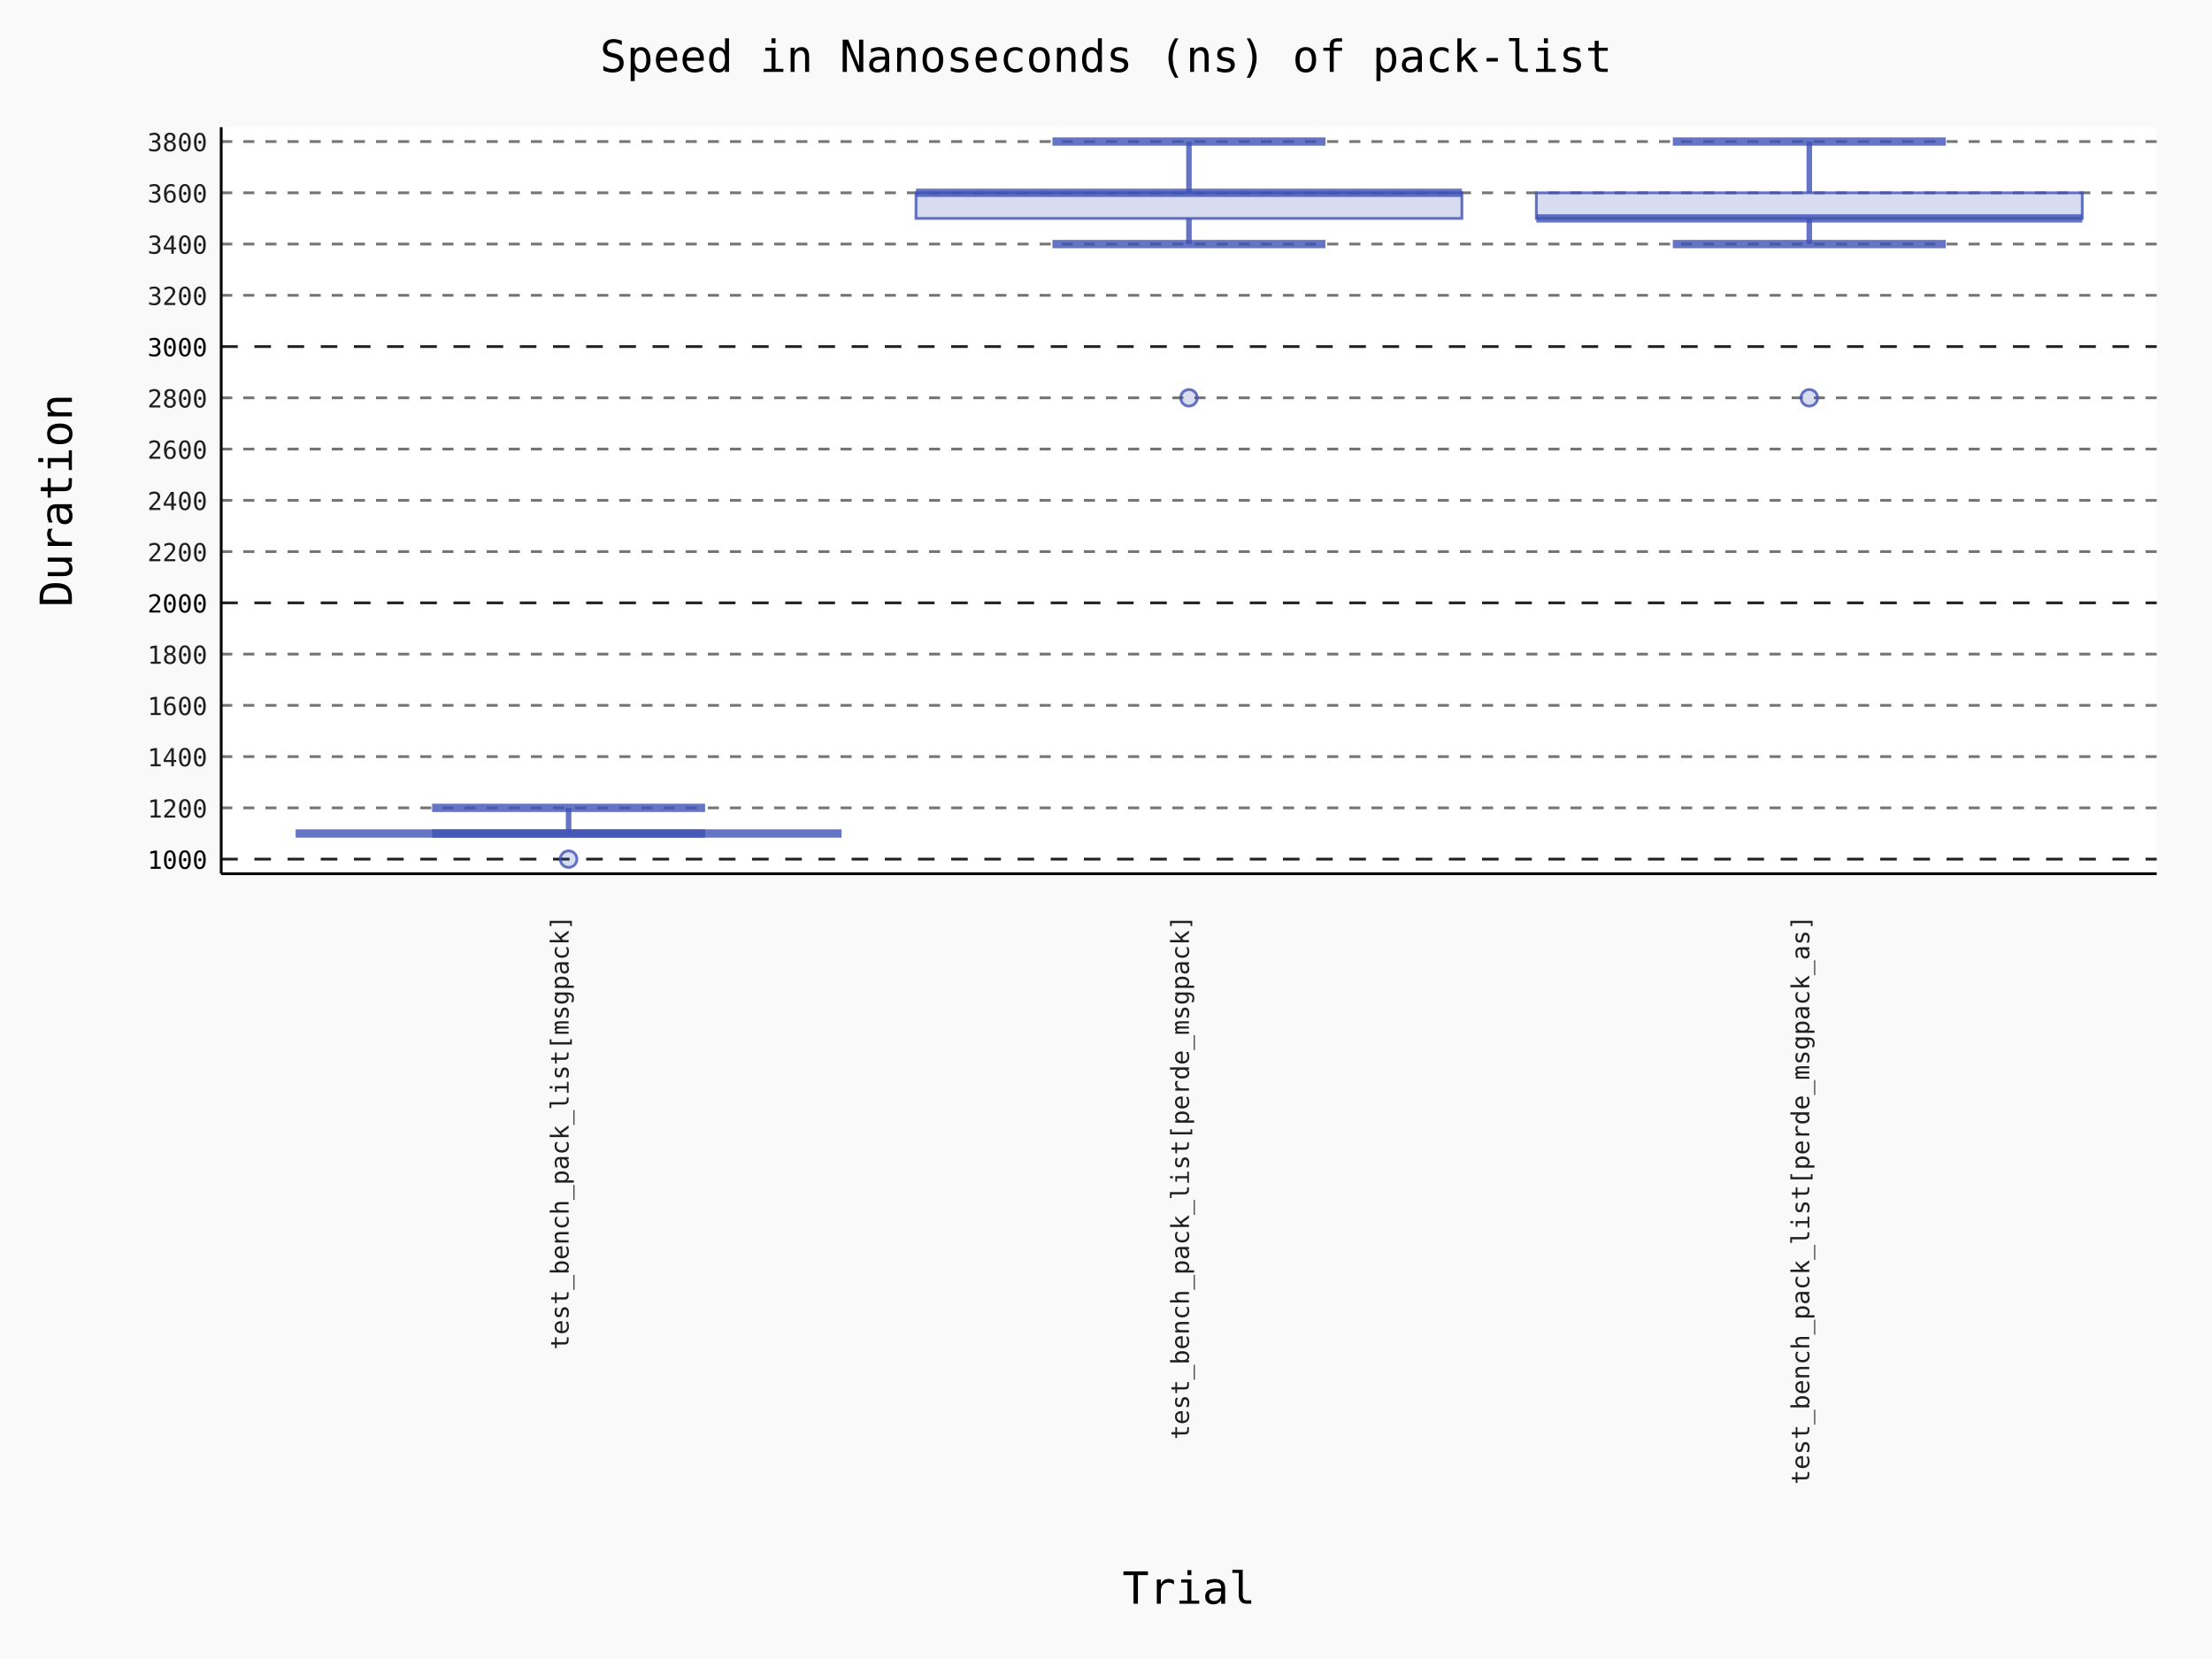
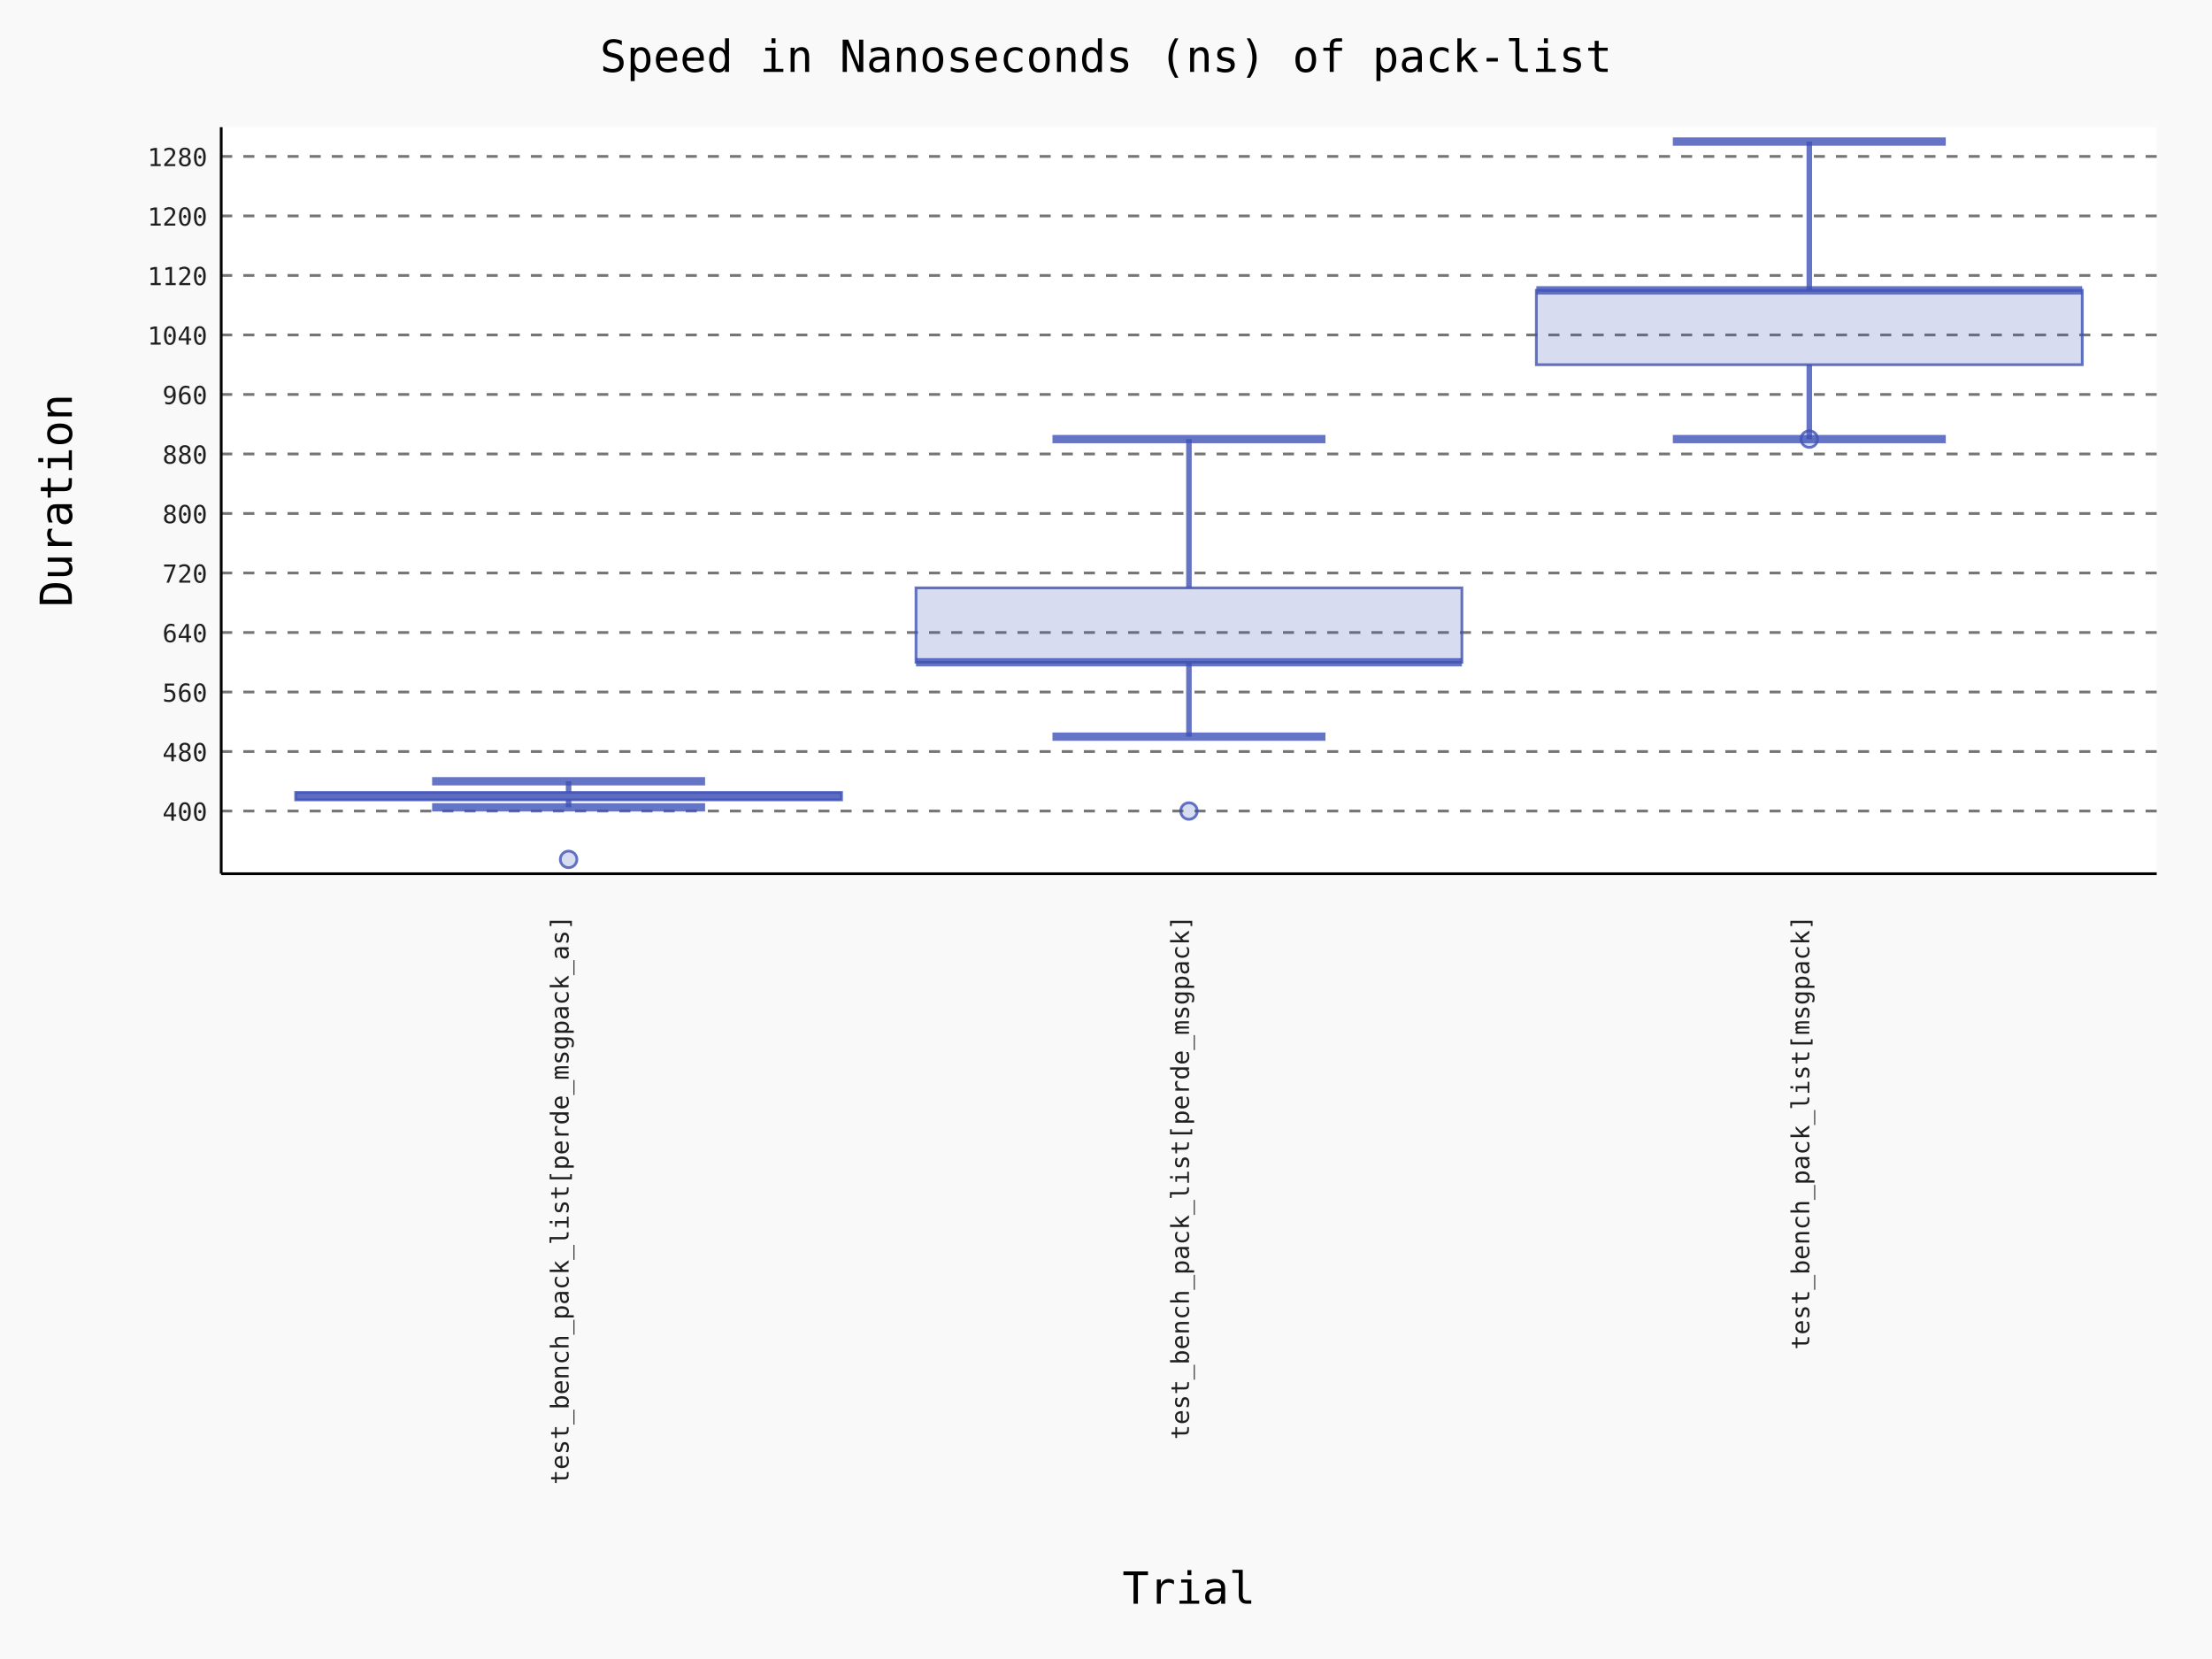
- <svg xmlns="http://www.w3.org/2000/svg" id="chart-857d7771-9869-4620-8e60-19650a345bbf" class="pygal-chart" viewBox="0 0 800 600">
+ <svg xmlns="http://www.w3.org/2000/svg" class="pygal-chart" id="chart-846f686c-70dc-4108-bf9a-65325de09283" viewBox="0 0 800 600">
  <defs>
-     <style type="text/css">#chart-857d7771-9869-4620-8e60-19650a345bbf{-webkit-user-select:none;-webkit-font-smoothing:antialiased;font-family:Consolas,"Deja Vu Sans Mono","Bitstream Vera Sans Mono","Courier New",monospace}#chart-857d7771-9869-4620-8e60-19650a345bbf .title{font-family:Consolas,"Deja Vu Sans Mono","Bitstream Vera Sans Mono","Courier New",monospace;font-size:16px}#chart-857d7771-9869-4620-8e60-19650a345bbf .legends .legend text{font-family:Consolas,"Deja Vu Sans Mono","Bitstream Vera Sans Mono","Courier New",monospace;font-size:14px}#chart-857d7771-9869-4620-8e60-19650a345bbf .axis text{font-family:Consolas,"Deja Vu Sans Mono","Bitstream Vera Sans Mono","Courier New",monospace;font-size:10px}#chart-857d7771-9869-4620-8e60-19650a345bbf .axis text.major{font-family:Consolas,"Deja Vu Sans Mono","Bitstream Vera Sans Mono","Courier New",monospace;font-size:10px}#chart-857d7771-9869-4620-8e60-19650a345bbf .text-overlay text.value{font-family:Consolas,"Deja Vu Sans Mono","Bitstream Vera Sans Mono","Courier New",monospace;font-size:16px}#chart-857d7771-9869-4620-8e60-19650a345bbf .text-overlay text.label{font-family:Consolas,"Deja Vu Sans Mono","Bitstream Vera Sans Mono","Courier New",monospace;font-size:10px}#chart-857d7771-9869-4620-8e60-19650a345bbf .tooltip{font-family:Consolas,"Deja Vu Sans Mono","Bitstream Vera Sans Mono","Courier New",monospace;font-size:14px}#chart-857d7771-9869-4620-8e60-19650a345bbf text.no_data{font-family:Consolas,"Deja Vu Sans Mono","Bitstream Vera Sans Mono","Courier New",monospace;font-size:64px}
- #chart-857d7771-9869-4620-8e60-19650a345bbf{background-color:rgba(249,249,249,1)}#chart-857d7771-9869-4620-8e60-19650a345bbf path,#chart-857d7771-9869-4620-8e60-19650a345bbf line,#chart-857d7771-9869-4620-8e60-19650a345bbf rect,#chart-857d7771-9869-4620-8e60-19650a345bbf circle{-webkit-transition:150ms;-moz-transition:150ms;transition:150ms}#chart-857d7771-9869-4620-8e60-19650a345bbf .graph &gt; .background{fill:rgba(249,249,249,1)}#chart-857d7771-9869-4620-8e60-19650a345bbf .plot &gt; .background{fill:rgba(255,255,255,1)}#chart-857d7771-9869-4620-8e60-19650a345bbf .graph{fill:rgba(0,0,0,.87)}#chart-857d7771-9869-4620-8e60-19650a345bbf text.no_data{fill:rgba(0,0,0,1)}#chart-857d7771-9869-4620-8e60-19650a345bbf .title{fill:rgba(0,0,0,1)}#chart-857d7771-9869-4620-8e60-19650a345bbf .legends .legend text{fill:rgba(0,0,0,.87)}#chart-857d7771-9869-4620-8e60-19650a345bbf .legends .legend:hover text{fill:rgba(0,0,0,1)}#chart-857d7771-9869-4620-8e60-19650a345bbf .axis .line{stroke:rgba(0,0,0,1)}#chart-857d7771-9869-4620-8e60-19650a345bbf .axis .guide.line{stroke:rgba(0,0,0,.54)}#chart-857d7771-9869-4620-8e60-19650a345bbf .axis .major.line{stroke:rgba(0,0,0,.87)}#chart-857d7771-9869-4620-8e60-19650a345bbf .axis text.major{fill:rgba(0,0,0,1)}#chart-857d7771-9869-4620-8e60-19650a345bbf .axis.y .guides:hover .guide.line,#chart-857d7771-9869-4620-8e60-19650a345bbf .line-graph .axis.x .guides:hover .guide.line,#chart-857d7771-9869-4620-8e60-19650a345bbf .stackedline-graph .axis.x .guides:hover .guide.line,#chart-857d7771-9869-4620-8e60-19650a345bbf .xy-graph .axis.x .guides:hover .guide.line{stroke:rgba(0,0,0,1)}#chart-857d7771-9869-4620-8e60-19650a345bbf .axis .guides:hover text{fill:rgba(0,0,0,1)}#chart-857d7771-9869-4620-8e60-19650a345bbf .reactive{fill-opacity:.7;stroke-opacity:.8}#chart-857d7771-9869-4620-8e60-19650a345bbf .ci{stroke:rgba(0,0,0,.87)}#chart-857d7771-9869-4620-8e60-19650a345bbf .reactive.active,#chart-857d7771-9869-4620-8e60-19650a345bbf .active .reactive{fill-opacity:.8;stroke-opacity:.9;stroke-width:4}#chart-857d7771-9869-4620-8e60-19650a345bbf .ci .reactive.active{stroke-width:1.5}#chart-857d7771-9869-4620-8e60-19650a345bbf .series text{fill:rgba(0,0,0,1)}#chart-857d7771-9869-4620-8e60-19650a345bbf .tooltip rect{fill:rgba(255,255,255,1);stroke:rgba(0,0,0,1);-webkit-transition:opacity 150ms;-moz-transition:opacity 150ms;transition:opacity 150ms}#chart-857d7771-9869-4620-8e60-19650a345bbf .tooltip .label{fill:rgba(0,0,0,.87)}#chart-857d7771-9869-4620-8e60-19650a345bbf .tooltip .label{fill:rgba(0,0,0,.87)}#chart-857d7771-9869-4620-8e60-19650a345bbf .tooltip .legend{font-size:.8em;fill:rgba(0,0,0,.54)}#chart-857d7771-9869-4620-8e60-19650a345bbf .tooltip .x_label{font-size:.6em;fill:rgba(0,0,0,1)}#chart-857d7771-9869-4620-8e60-19650a345bbf .tooltip .xlink{font-size:.5em;text-decoration:underline}#chart-857d7771-9869-4620-8e60-19650a345bbf .tooltip .value{font-size:1.5em}#chart-857d7771-9869-4620-8e60-19650a345bbf .bound{font-size:.5em}#chart-857d7771-9869-4620-8e60-19650a345bbf .max-value{font-size:.75em;fill:rgba(0,0,0,.54)}#chart-857d7771-9869-4620-8e60-19650a345bbf .map-element{fill:rgba(255,255,255,1);stroke:rgba(0,0,0,.54) !important}#chart-857d7771-9869-4620-8e60-19650a345bbf .map-element .reactive{fill-opacity:inherit;stroke-opacity:inherit}#chart-857d7771-9869-4620-8e60-19650a345bbf .color-0,#chart-857d7771-9869-4620-8e60-19650a345bbf .color-0 a:visited{stroke:#3F51B5;fill:#3F51B5}#chart-857d7771-9869-4620-8e60-19650a345bbf .color-1,#chart-857d7771-9869-4620-8e60-19650a345bbf .color-1 a:visited{stroke:#3F51B5;fill:#3F51B5}#chart-857d7771-9869-4620-8e60-19650a345bbf .color-2,#chart-857d7771-9869-4620-8e60-19650a345bbf .color-2 a:visited{stroke:#3F51B5;fill:#3F51B5}#chart-857d7771-9869-4620-8e60-19650a345bbf .text-overlay .color-0 text{fill:black}#chart-857d7771-9869-4620-8e60-19650a345bbf .text-overlay .color-1 text{fill:black}#chart-857d7771-9869-4620-8e60-19650a345bbf .text-overlay .color-2 text{fill:black}
- #chart-857d7771-9869-4620-8e60-19650a345bbf text.no_data{text-anchor:middle}#chart-857d7771-9869-4620-8e60-19650a345bbf .guide.line{fill:none}#chart-857d7771-9869-4620-8e60-19650a345bbf .centered{text-anchor:middle}#chart-857d7771-9869-4620-8e60-19650a345bbf .title{text-anchor:middle}#chart-857d7771-9869-4620-8e60-19650a345bbf .legends .legend text{fill-opacity:1}#chart-857d7771-9869-4620-8e60-19650a345bbf .axis.x text{text-anchor:middle}#chart-857d7771-9869-4620-8e60-19650a345bbf .axis.x:not(.web) text[transform]{text-anchor:start}#chart-857d7771-9869-4620-8e60-19650a345bbf .axis.x:not(.web) text[transform].backwards{text-anchor:end}#chart-857d7771-9869-4620-8e60-19650a345bbf .axis.y text{text-anchor:end}#chart-857d7771-9869-4620-8e60-19650a345bbf .axis.y text[transform].backwards{text-anchor:start}#chart-857d7771-9869-4620-8e60-19650a345bbf .axis.y2 text{text-anchor:start}#chart-857d7771-9869-4620-8e60-19650a345bbf .axis.y2 text[transform].backwards{text-anchor:end}#chart-857d7771-9869-4620-8e60-19650a345bbf .axis .guide.line{stroke-dasharray:4,4}#chart-857d7771-9869-4620-8e60-19650a345bbf .axis .major.guide.line{stroke-dasharray:6,6}#chart-857d7771-9869-4620-8e60-19650a345bbf .horizontal .axis.y .guide.line,#chart-857d7771-9869-4620-8e60-19650a345bbf .horizontal .axis.y2 .guide.line,#chart-857d7771-9869-4620-8e60-19650a345bbf .vertical .axis.x .guide.line{opacity:0}#chart-857d7771-9869-4620-8e60-19650a345bbf .horizontal .axis.always_show .guide.line,#chart-857d7771-9869-4620-8e60-19650a345bbf .vertical .axis.always_show .guide.line{opacity:1 !important}#chart-857d7771-9869-4620-8e60-19650a345bbf .axis.y .guides:hover .guide.line,#chart-857d7771-9869-4620-8e60-19650a345bbf .axis.y2 .guides:hover .guide.line,#chart-857d7771-9869-4620-8e60-19650a345bbf .axis.x .guides:hover .guide.line{opacity:1}#chart-857d7771-9869-4620-8e60-19650a345bbf .axis .guides:hover text{opacity:1}#chart-857d7771-9869-4620-8e60-19650a345bbf .nofill{fill:none}#chart-857d7771-9869-4620-8e60-19650a345bbf .subtle-fill{fill-opacity:.2}#chart-857d7771-9869-4620-8e60-19650a345bbf .dot{stroke-width:1px;fill-opacity:1}#chart-857d7771-9869-4620-8e60-19650a345bbf .dot.active{stroke-width:5px}#chart-857d7771-9869-4620-8e60-19650a345bbf .dot.negative{fill:transparent}#chart-857d7771-9869-4620-8e60-19650a345bbf text,#chart-857d7771-9869-4620-8e60-19650a345bbf tspan{stroke:none !important}#chart-857d7771-9869-4620-8e60-19650a345bbf .series text.active{opacity:1}#chart-857d7771-9869-4620-8e60-19650a345bbf .tooltip rect{fill-opacity:.95;stroke-width:.5}#chart-857d7771-9869-4620-8e60-19650a345bbf .tooltip text{fill-opacity:1}#chart-857d7771-9869-4620-8e60-19650a345bbf .showable{visibility:hidden}#chart-857d7771-9869-4620-8e60-19650a345bbf .showable.shown{visibility:visible}#chart-857d7771-9869-4620-8e60-19650a345bbf .gauge-background{fill:rgba(229,229,229,1);stroke:none}#chart-857d7771-9869-4620-8e60-19650a345bbf .bg-lines{stroke:rgba(249,249,249,1);stroke-width:2px}
+     <style type="text/css">#chart-846f686c-70dc-4108-bf9a-65325de09283{-webkit-user-select:none;-webkit-font-smoothing:antialiased;font-family:Consolas,"Deja Vu Sans Mono","Bitstream Vera Sans Mono","Courier New",monospace}#chart-846f686c-70dc-4108-bf9a-65325de09283 .title{font-family:Consolas,"Deja Vu Sans Mono","Bitstream Vera Sans Mono","Courier New",monospace;font-size:16px}#chart-846f686c-70dc-4108-bf9a-65325de09283 .legends .legend text{font-family:Consolas,"Deja Vu Sans Mono","Bitstream Vera Sans Mono","Courier New",monospace;font-size:14px}#chart-846f686c-70dc-4108-bf9a-65325de09283 .axis text{font-family:Consolas,"Deja Vu Sans Mono","Bitstream Vera Sans Mono","Courier New",monospace;font-size:10px}#chart-846f686c-70dc-4108-bf9a-65325de09283 .axis text.major{font-family:Consolas,"Deja Vu Sans Mono","Bitstream Vera Sans Mono","Courier New",monospace;font-size:10px}#chart-846f686c-70dc-4108-bf9a-65325de09283 .text-overlay text.value{font-family:Consolas,"Deja Vu Sans Mono","Bitstream Vera Sans Mono","Courier New",monospace;font-size:16px}#chart-846f686c-70dc-4108-bf9a-65325de09283 .text-overlay text.label{font-family:Consolas,"Deja Vu Sans Mono","Bitstream Vera Sans Mono","Courier New",monospace;font-size:10px}#chart-846f686c-70dc-4108-bf9a-65325de09283 .tooltip{font-family:Consolas,"Deja Vu Sans Mono","Bitstream Vera Sans Mono","Courier New",monospace;font-size:14px}#chart-846f686c-70dc-4108-bf9a-65325de09283 text.no_data{font-family:Consolas,"Deja Vu Sans Mono","Bitstream Vera Sans Mono","Courier New",monospace;font-size:64px}
+ #chart-846f686c-70dc-4108-bf9a-65325de09283{background-color:rgba(249,249,249,1)}#chart-846f686c-70dc-4108-bf9a-65325de09283 path,#chart-846f686c-70dc-4108-bf9a-65325de09283 line,#chart-846f686c-70dc-4108-bf9a-65325de09283 rect,#chart-846f686c-70dc-4108-bf9a-65325de09283 circle{-webkit-transition:150ms;-moz-transition:150ms;transition:150ms}#chart-846f686c-70dc-4108-bf9a-65325de09283 .graph &gt; .background{fill:rgba(249,249,249,1)}#chart-846f686c-70dc-4108-bf9a-65325de09283 .plot &gt; .background{fill:rgba(255,255,255,1)}#chart-846f686c-70dc-4108-bf9a-65325de09283 .graph{fill:rgba(0,0,0,.87)}#chart-846f686c-70dc-4108-bf9a-65325de09283 text.no_data{fill:rgba(0,0,0,1)}#chart-846f686c-70dc-4108-bf9a-65325de09283 .title{fill:rgba(0,0,0,1)}#chart-846f686c-70dc-4108-bf9a-65325de09283 .legends .legend text{fill:rgba(0,0,0,.87)}#chart-846f686c-70dc-4108-bf9a-65325de09283 .legends .legend:hover text{fill:rgba(0,0,0,1)}#chart-846f686c-70dc-4108-bf9a-65325de09283 .axis .line{stroke:rgba(0,0,0,1)}#chart-846f686c-70dc-4108-bf9a-65325de09283 .axis .guide.line{stroke:rgba(0,0,0,.54)}#chart-846f686c-70dc-4108-bf9a-65325de09283 .axis .major.line{stroke:rgba(0,0,0,.87)}#chart-846f686c-70dc-4108-bf9a-65325de09283 .axis text.major{fill:rgba(0,0,0,1)}#chart-846f686c-70dc-4108-bf9a-65325de09283 .axis.y .guides:hover .guide.line,#chart-846f686c-70dc-4108-bf9a-65325de09283 .line-graph .axis.x .guides:hover .guide.line,#chart-846f686c-70dc-4108-bf9a-65325de09283 .stackedline-graph .axis.x .guides:hover .guide.line,#chart-846f686c-70dc-4108-bf9a-65325de09283 .xy-graph .axis.x .guides:hover .guide.line{stroke:rgba(0,0,0,1)}#chart-846f686c-70dc-4108-bf9a-65325de09283 .axis .guides:hover text{fill:rgba(0,0,0,1)}#chart-846f686c-70dc-4108-bf9a-65325de09283 .reactive{fill-opacity:.7;stroke-opacity:.8}#chart-846f686c-70dc-4108-bf9a-65325de09283 .ci{stroke:rgba(0,0,0,.87)}#chart-846f686c-70dc-4108-bf9a-65325de09283 .reactive.active,#chart-846f686c-70dc-4108-bf9a-65325de09283 .active .reactive{fill-opacity:.8;stroke-opacity:.9;stroke-width:4}#chart-846f686c-70dc-4108-bf9a-65325de09283 .ci .reactive.active{stroke-width:1.5}#chart-846f686c-70dc-4108-bf9a-65325de09283 .series text{fill:rgba(0,0,0,1)}#chart-846f686c-70dc-4108-bf9a-65325de09283 .tooltip rect{fill:rgba(255,255,255,1);stroke:rgba(0,0,0,1);-webkit-transition:opacity 150ms;-moz-transition:opacity 150ms;transition:opacity 150ms}#chart-846f686c-70dc-4108-bf9a-65325de09283 .tooltip .label{fill:rgba(0,0,0,.87)}#chart-846f686c-70dc-4108-bf9a-65325de09283 .tooltip .label{fill:rgba(0,0,0,.87)}#chart-846f686c-70dc-4108-bf9a-65325de09283 .tooltip .legend{font-size:.8em;fill:rgba(0,0,0,.54)}#chart-846f686c-70dc-4108-bf9a-65325de09283 .tooltip .x_label{font-size:.6em;fill:rgba(0,0,0,1)}#chart-846f686c-70dc-4108-bf9a-65325de09283 .tooltip .xlink{font-size:.5em;text-decoration:underline}#chart-846f686c-70dc-4108-bf9a-65325de09283 .tooltip .value{font-size:1.5em}#chart-846f686c-70dc-4108-bf9a-65325de09283 .bound{font-size:.5em}#chart-846f686c-70dc-4108-bf9a-65325de09283 .max-value{font-size:.75em;fill:rgba(0,0,0,.54)}#chart-846f686c-70dc-4108-bf9a-65325de09283 .map-element{fill:rgba(255,255,255,1);stroke:rgba(0,0,0,.54) !important}#chart-846f686c-70dc-4108-bf9a-65325de09283 .map-element .reactive{fill-opacity:inherit;stroke-opacity:inherit}#chart-846f686c-70dc-4108-bf9a-65325de09283 .color-0,#chart-846f686c-70dc-4108-bf9a-65325de09283 .color-0 a:visited{stroke:#3F51B5;fill:#3F51B5}#chart-846f686c-70dc-4108-bf9a-65325de09283 .color-1,#chart-846f686c-70dc-4108-bf9a-65325de09283 .color-1 a:visited{stroke:#3F51B5;fill:#3F51B5}#chart-846f686c-70dc-4108-bf9a-65325de09283 .color-2,#chart-846f686c-70dc-4108-bf9a-65325de09283 .color-2 a:visited{stroke:#3F51B5;fill:#3F51B5}#chart-846f686c-70dc-4108-bf9a-65325de09283 .text-overlay .color-0 text{fill:black}#chart-846f686c-70dc-4108-bf9a-65325de09283 .text-overlay .color-1 text{fill:black}#chart-846f686c-70dc-4108-bf9a-65325de09283 .text-overlay .color-2 text{fill:black}
+ #chart-846f686c-70dc-4108-bf9a-65325de09283 text.no_data{text-anchor:middle}#chart-846f686c-70dc-4108-bf9a-65325de09283 .guide.line{fill:none}#chart-846f686c-70dc-4108-bf9a-65325de09283 .centered{text-anchor:middle}#chart-846f686c-70dc-4108-bf9a-65325de09283 .title{text-anchor:middle}#chart-846f686c-70dc-4108-bf9a-65325de09283 .legends .legend text{fill-opacity:1}#chart-846f686c-70dc-4108-bf9a-65325de09283 .axis.x text{text-anchor:middle}#chart-846f686c-70dc-4108-bf9a-65325de09283 .axis.x:not(.web) text[transform]{text-anchor:start}#chart-846f686c-70dc-4108-bf9a-65325de09283 .axis.x:not(.web) text[transform].backwards{text-anchor:end}#chart-846f686c-70dc-4108-bf9a-65325de09283 .axis.y text{text-anchor:end}#chart-846f686c-70dc-4108-bf9a-65325de09283 .axis.y text[transform].backwards{text-anchor:start}#chart-846f686c-70dc-4108-bf9a-65325de09283 .axis.y2 text{text-anchor:start}#chart-846f686c-70dc-4108-bf9a-65325de09283 .axis.y2 text[transform].backwards{text-anchor:end}#chart-846f686c-70dc-4108-bf9a-65325de09283 .axis .guide.line{stroke-dasharray:4,4}#chart-846f686c-70dc-4108-bf9a-65325de09283 .axis .major.guide.line{stroke-dasharray:6,6}#chart-846f686c-70dc-4108-bf9a-65325de09283 .horizontal .axis.y .guide.line,#chart-846f686c-70dc-4108-bf9a-65325de09283 .horizontal .axis.y2 .guide.line,#chart-846f686c-70dc-4108-bf9a-65325de09283 .vertical .axis.x .guide.line{opacity:0}#chart-846f686c-70dc-4108-bf9a-65325de09283 .horizontal .axis.always_show .guide.line,#chart-846f686c-70dc-4108-bf9a-65325de09283 .vertical .axis.always_show .guide.line{opacity:1 !important}#chart-846f686c-70dc-4108-bf9a-65325de09283 .axis.y .guides:hover .guide.line,#chart-846f686c-70dc-4108-bf9a-65325de09283 .axis.y2 .guides:hover .guide.line,#chart-846f686c-70dc-4108-bf9a-65325de09283 .axis.x .guides:hover .guide.line{opacity:1}#chart-846f686c-70dc-4108-bf9a-65325de09283 .axis .guides:hover text{opacity:1}#chart-846f686c-70dc-4108-bf9a-65325de09283 .nofill{fill:none}#chart-846f686c-70dc-4108-bf9a-65325de09283 .subtle-fill{fill-opacity:.2}#chart-846f686c-70dc-4108-bf9a-65325de09283 .dot{stroke-width:1px;fill-opacity:1}#chart-846f686c-70dc-4108-bf9a-65325de09283 .dot.active{stroke-width:5px}#chart-846f686c-70dc-4108-bf9a-65325de09283 .dot.negative{fill:transparent}#chart-846f686c-70dc-4108-bf9a-65325de09283 text,#chart-846f686c-70dc-4108-bf9a-65325de09283 tspan{stroke:none !important}#chart-846f686c-70dc-4108-bf9a-65325de09283 .series text.active{opacity:1}#chart-846f686c-70dc-4108-bf9a-65325de09283 .tooltip rect{fill-opacity:.95;stroke-width:.5}#chart-846f686c-70dc-4108-bf9a-65325de09283 .tooltip text{fill-opacity:1}#chart-846f686c-70dc-4108-bf9a-65325de09283 .showable{visibility:hidden}#chart-846f686c-70dc-4108-bf9a-65325de09283 .showable.shown{visibility:visible}#chart-846f686c-70dc-4108-bf9a-65325de09283 .gauge-background{fill:rgba(229,229,229,1);stroke:none}#chart-846f686c-70dc-4108-bf9a-65325de09283 .bg-lines{stroke:rgba(249,249,249,1);stroke-width:2px}
.tooltip .value{font-size:1em !important}.axis text{font-size:9px !important}</style>
  </defs>
  <g class="graph custombox-graph vertical">
-     <rect x="0" y="0" width="800" height="600" class="background" />
-     <g transform="translate(80, 46)" class="plot">
-       <rect x="0" y="0" width="700.0" height="270.0" class="background" />
+     <rect class="background" height="600" width="800" x="0" y="0" />
+     <g class="plot" transform="translate(80, 46)">
+       <rect class="background" height="270.0" width="700.0" x="0" y="0" />
      <g class="axis y always_show">
-         <path d="M0 270 h700" class="line" />
+         <path class="line" d="M0 270 h700" />
        <g class="guides">
-           <path d="M0 264.715 h700" class="major guide line" />
-           <text x="-5" y="268.215" class="major">1000</text>
+           <path class="guide line" d="M0 247.321 h700" />
+           <text class="" x="-5" y="250.821">400</text>
        </g>
        <g class="guides">
-           <path d="M0 246.178 h700" class="guide line" />
-           <text x="-5" y="249.678" class="">1200</text>
+           <path class="guide line" d="M0 225.798 h700" />
+           <text class="" x="-5" y="229.298">480</text>
        </g>
        <g class="guides">
-           <path d="M0 227.64 h700" class="guide line" />
-           <text x="-5" y="231.14" class="">1400</text>
+           <path class="guide line" d="M0 204.276 h700" />
+           <text class="" x="-5" y="207.776">560</text>
        </g>
        <g class="guides">
-           <path d="M0 209.103 h700" class="guide line" />
-           <text x="-5" y="212.603" class="">1600</text>
+           <path class="guide line" d="M0 182.753 h700" />
+           <text class="" x="-5" y="186.253">640</text>
        </g>
        <g class="guides">
-           <path d="M0 190.566 h700" class="guide line" />
-           <text x="-5" y="194.066" class="">1800</text>
+           <path class="guide line" d="M0 161.231 h700" />
+           <text class="" x="-5" y="164.731">720</text>
        </g>
        <g class="guides">
-           <path d="M0 172.028 h700" class="major guide line" />
-           <text x="-5" y="175.528" class="major">2000</text>
+           <path class="guide line" d="M0 139.708 h700" />
+           <text class="" x="-5" y="143.208">800</text>
        </g>
        <g class="guides">
-           <path d="M0 153.491 h700" class="guide line" />
-           <text x="-5" y="156.991" class="">2200</text>
+           <path class="guide line" d="M0 118.186 h700" />
+           <text class="" x="-5" y="121.686">880</text>
        </g>
        <g class="guides">
-           <path d="M0 134.954 h700" class="guide line" />
-           <text x="-5" y="138.454" class="">2400</text>
+           <path class="guide line" d="M0 96.663 h700" />
+           <text class="" x="-5" y="100.163">960</text>
        </g>
        <g class="guides">
-           <path d="M0 116.416 h700" class="guide line" />
-           <text x="-5" y="119.916" class="">2600</text>
+           <path class="guide line" d="M0 75.14 h700" />
+           <text class="" x="-5" y="78.64">1040</text>
        </g>
        <g class="guides">
-           <path d="M0 97.879 h700" class="guide line" />
-           <text x="-5" y="101.379" class="">2800</text>
+           <path class="guide line" d="M0 53.618 h700" />
+           <text class="" x="-5" y="57.118">1120</text>
        </g>
        <g class="guides">
-           <path d="M0 79.342 h700" class="major guide line" />
-           <text x="-5" y="82.842" class="major">3000</text>
+           <path class="guide line" d="M0 32.095 h700" />
+           <text class="" x="-5" y="35.595">1200</text>
        </g>
        <g class="guides">
-           <path d="M0 60.804 h700" class="guide line" />
-           <text x="-5" y="64.304" class="">3200</text>
-         </g>
-         <g class="guides">
-           <path d="M0 42.267 h700" class="guide line" />
-           <text x="-5" y="45.767" class="">3400</text>
-         </g>
-         <g class="guides">
-           <path d="M0 23.73 h700" class="guide line" />
-           <text x="-5" y="27.23" class="">3600</text>
-         </g>
-         <g class="guides">
-           <path d="M0 5.192 h700" class="guide line" />
-           <text x="-5" y="8.692" class="">3800</text>
+           <path class="guide line" d="M0 10.573 h700" />
+           <text class="" x="-5" y="14.073">1280</text>
        </g>
      </g>
      <g class="axis x">
-         <path d="M0 0 v270" class="line" />
+         <path class="line" d="M0 0 v270" />
        <g class="guides">
-           <path d="M125.641 0 v270" class="guide line" />
-           <text x="125.641" y="285.0" class="backwards" transform="rotate(270 125.641 285)">test_bench_pack_list[msgpack]</text>
+           <path class="guide line" d="M125.641 0 v270" />
+           <text class="backwards" transform="rotate(270 125.641 285)" x="125.641" y="285.0">test_bench_pack_list[perde_msgpack_as]</text>
        </g>
        <g class="guides">
-           <path d="M350 0 v270" class="guide line" />
-           <text x="350.0" y="285.0" class="backwards" transform="rotate(270 350 285)">test_bench_pack_list[perde_msgpack]</text>
+           <path class="guide line" d="M350 0 v270" />
+           <text class="backwards" transform="rotate(270 350 285)" x="350.0" y="285.0">test_bench_pack_list[perde_msgpack]</text>
        </g>
        <g class="guides">
-           <path d="M574.359 0 v270" class="guide line" />
-           <text x="574.359" y="285.0" class="backwards" transform="rotate(270 574.359 285)">test_bench_pack_list[perde_msgpack_as]</text>
+           <path class="guide line" d="M574.359 0 v270" />
+           <text class="backwards" transform="rotate(270 574.359 285)" x="574.359" y="285.0">test_bench_pack_list[msgpack]</text>
        </g>
      </g>
      <g class="series serie-0 color-0">
        <g class="boxes">
          <g class="box">
-             <path stroke-width="3" d="M76.282 255.446 L175 255.446" class="reactive tooltip-trigger" />
-             <path stroke-width="3" d="M26.923 255.446 L224.359 255.446" class="reactive tooltip-trigger" />
-             <path stroke-width="3" d="M76.282 246.178 L175 246.178" class="reactive tooltip-trigger" />
-             <path stroke-width="2" d="M125.641 255.446 L125.641 255.446" class="reactive tooltip-trigger" />
-             <path stroke-width="2" d="M125.641 246.178 L125.641 255.446" class="reactive tooltip-trigger" />
-             <rect x="26.923" y="255.446" height="0.0" width="197.436" class="subtle-fill reactive tooltip-trigger" />
-             <circle cx="125.641" cy="264.716" r="3" class="subtle-fill reactive tooltip-trigger" />
-             <circle cx="125.641" cy="-10996.716" r="3" class="subtle-fill reactive tooltip-trigger" />
+             <path class="reactive tooltip-trigger" d="M76.282 245.975 L175 245.975" stroke-width="3" />
+             <path class="reactive tooltip-trigger" d="M26.923 241.94 L224.359 241.94" stroke-width="3" />
+             <path class="reactive tooltip-trigger" d="M76.282 236.559 L175 236.559" stroke-width="3" />
+             <path class="reactive tooltip-trigger" d="M125.641 245.975 L125.641 243.285" stroke-width="2" />
+             <path class="reactive tooltip-trigger" d="M125.641 236.559 L125.641 240.595" stroke-width="2" />
+             <rect class="subtle-fill reactive tooltip-trigger" height="2.69" width="197.436" x="26.923" y="240.595" />
+             <circle class="subtle-fill reactive tooltip-trigger" cx="125.641" cy="264.808" r="3" />
+             <circle class="subtle-fill reactive tooltip-trigger" cx="125.641" cy="-1806.735" r="3" />
          </g>
        </g>
      </g>
      <g class="series serie-1 color-1">
        <g class="boxes">
          <g class="box">
-             <path stroke-width="3" d="M300.641 42.267 L399.359 42.267" class="reactive tooltip-trigger" />
-             <path stroke-width="3" d="M251.282 23.73 L448.718 23.73" class="reactive tooltip-trigger" />
-             <path stroke-width="3" d="M300.641 5.192 L399.359 5.192" class="reactive tooltip-trigger" />
-             <path stroke-width="2" d="M350 42.267 L350 32.999" class="reactive tooltip-trigger" />
-             <path stroke-width="2" d="M350 5.192 L350 23.73" class="reactive tooltip-trigger" />
-             <rect x="251.282" y="23.73" height="9.269" width="197.436" class="subtle-fill reactive tooltip-trigger" />
-             <circle cx="350.0" cy="97.879" r="3" class="subtle-fill reactive tooltip-trigger" />
-             <circle cx="350.0" cy="-14722.721" r="3" class="subtle-fill reactive tooltip-trigger" />
+             <path class="reactive tooltip-trigger" d="M300.641 220.418 L399.359 220.418" stroke-width="3" />
+             <path class="reactive tooltip-trigger" d="M251.282 193.514 L448.718 193.514" stroke-width="3" />
+             <path class="reactive tooltip-trigger" d="M300.641 112.805 L399.359 112.805" stroke-width="3" />
+             <path class="reactive tooltip-trigger" d="M350 220.418 L350 193.515" stroke-width="2" />
+             <path class="reactive tooltip-trigger" d="M350 112.805 L350 166.611" stroke-width="2" />
+             <rect class="subtle-fill reactive tooltip-trigger" height="26.903" width="197.436" x="251.282" y="166.611" />
+             <circle class="subtle-fill reactive tooltip-trigger" cx="350.0" cy="247.321" r="3" />
+             <circle class="subtle-fill reactive tooltip-trigger" cx="350.0" cy="-34296.322" r="3" />
          </g>
        </g>
      </g>
      <g class="series serie-2 color-2">
        <g class="boxes">
          <g class="box">
-             <path stroke-width="3" d="M525 42.267 L623.718 42.267" class="reactive tooltip-trigger" />
-             <path stroke-width="3" d="M475.641 32.999 L673.077 32.999" class="reactive tooltip-trigger" />
-             <path stroke-width="3" d="M525 5.192 L623.718 5.192" class="reactive tooltip-trigger" />
-             <path stroke-width="2" d="M574.359 42.267 L574.359 32.999" class="reactive tooltip-trigger" />
-             <path stroke-width="2" d="M574.359 5.192 L574.359 23.73" class="reactive tooltip-trigger" />
-             <rect x="475.641" y="23.73" height="9.269" width="197.436" class="subtle-fill reactive tooltip-trigger" />
-             <circle cx="574.359" cy="97.879" r="3" class="subtle-fill reactive tooltip-trigger" />
-             <circle cx="574.359" cy="-23898.702" r="3" class="subtle-fill reactive tooltip-trigger" />
+             <path class="reactive tooltip-trigger" d="M525 112.805 L623.718 112.805" stroke-width="3" />
+             <path class="reactive tooltip-trigger" d="M475.641 58.999 L673.077 58.999" stroke-width="3" />
+             <path class="reactive tooltip-trigger" d="M525 5.193 L623.718 5.193" stroke-width="3" />
+             <path class="reactive tooltip-trigger" d="M574.359 112.805 L574.359 85.902" stroke-width="2" />
+             <path class="reactive tooltip-trigger" d="M574.359 5.193 L574.359 58.998" stroke-width="2" />
+             <rect class="subtle-fill reactive tooltip-trigger" height="26.903" width="197.436" x="475.641" y="58.998" />
+             <circle class="subtle-fill reactive tooltip-trigger" cx="574.359" cy="112.805" r="3" />
+             <circle class="subtle-fill reactive tooltip-trigger" cx="574.359" cy="-33462.325" r="3" />
          </g>
        </g>
      </g>
    </g>
    <g class="titles">
-       <text x="400.0" y="26" class="title plot_title">Speed in Nanoseconds (ns) of pack-list</text>
-       <text x="430.0" y="580.0" class="title">Trial</text>
-       <text x="0" y="207.0" class="title" transform="rotate(-90 0 181)">Duration</text>
+       <text class="title plot_title" x="400.0" y="26">Speed in Nanoseconds (ns) of pack-list</text>
+       <text class="title" x="430.0" y="580.0">Trial</text>
+       <text class="title" transform="rotate(-90 0 181)" x="0" y="207.0">Duration</text>
    </g>
-     <g transform="translate(80, 46)" class="plot overlay">
+     <g class="plot overlay" transform="translate(80, 46)">
      <g class="series serie-0 color-0" />
      <g class="series serie-1 color-1" />
      <g class="series serie-2 color-2" />
    </g>
-     <g transform="translate(80, 46)" class="plot text-overlay">
+     <g class="plot text-overlay" transform="translate(80, 46)">
      <g class="series serie-0 color-0" />
      <g class="series serie-1 color-1" />
      <g class="series serie-2 color-2" />
    </g>
-     <g transform="translate(80, 46)" class="plot tooltip-overlay">
-       <g transform="translate(0 0)" style="opacity: 0" class="tooltip">
-         <rect rx="0" ry="0" width="0" height="0" class="tooltip-box" />
+     <g class="plot tooltip-overlay" transform="translate(80, 46)">
+       <g class="tooltip" style="opacity: 0" transform="translate(0 0)">
+         <rect class="tooltip-box" height="0" rx="0" ry="0" width="0" />
        <g class="text" />
      </g>
    </g>
  </g>
</svg>
